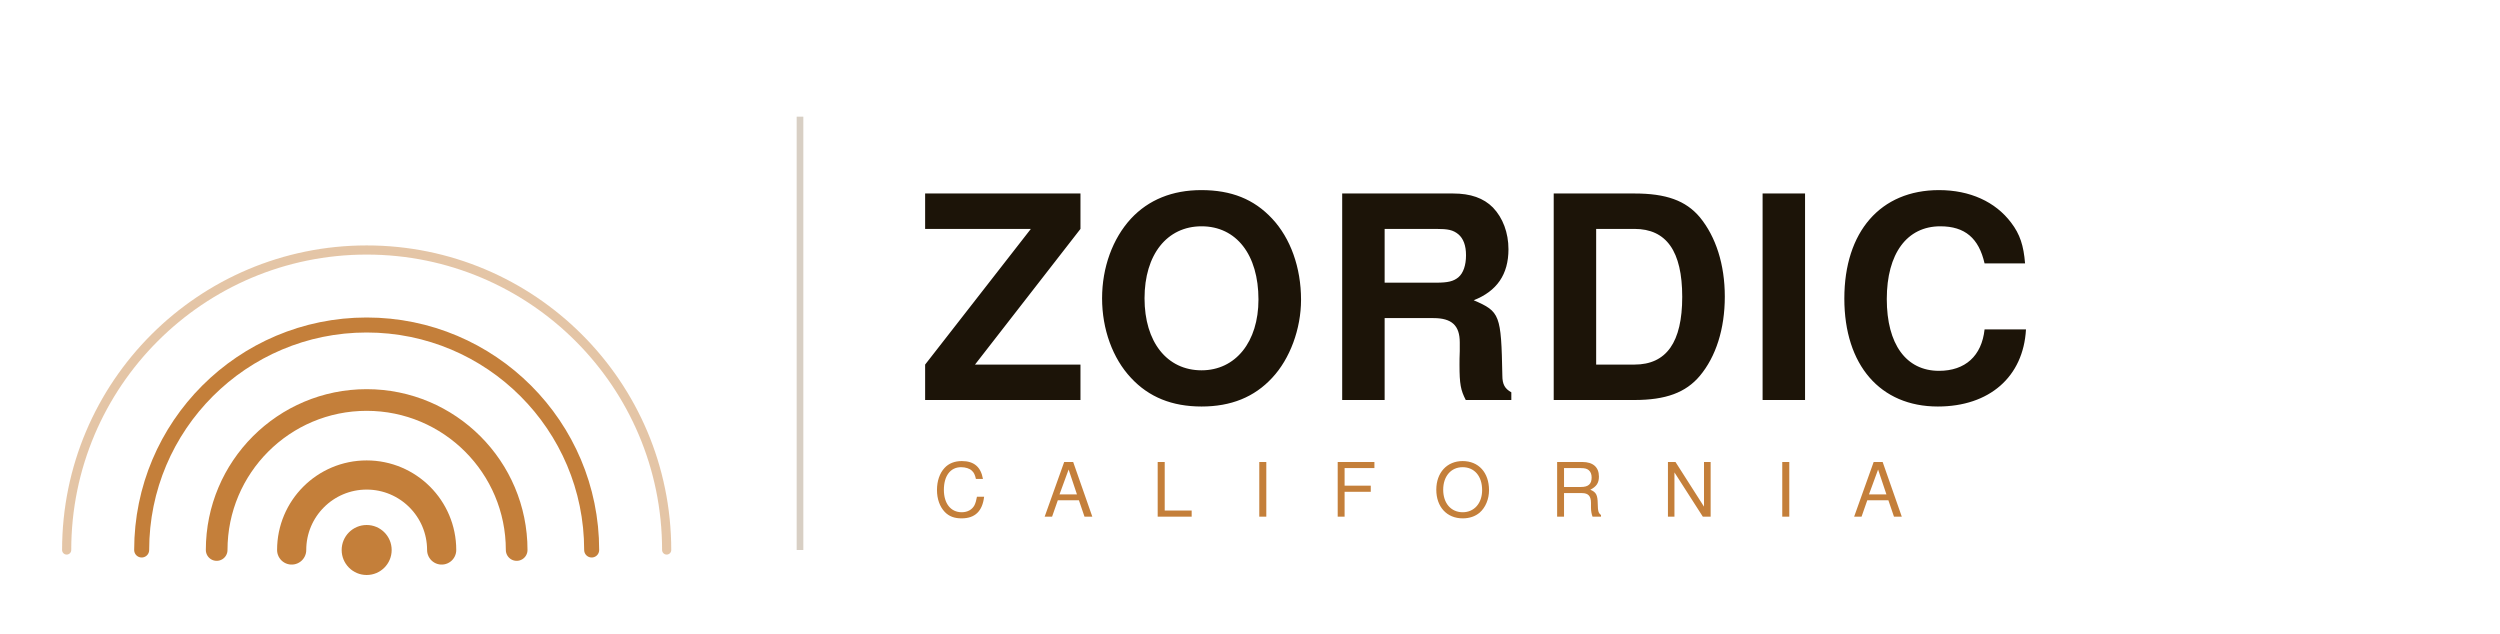
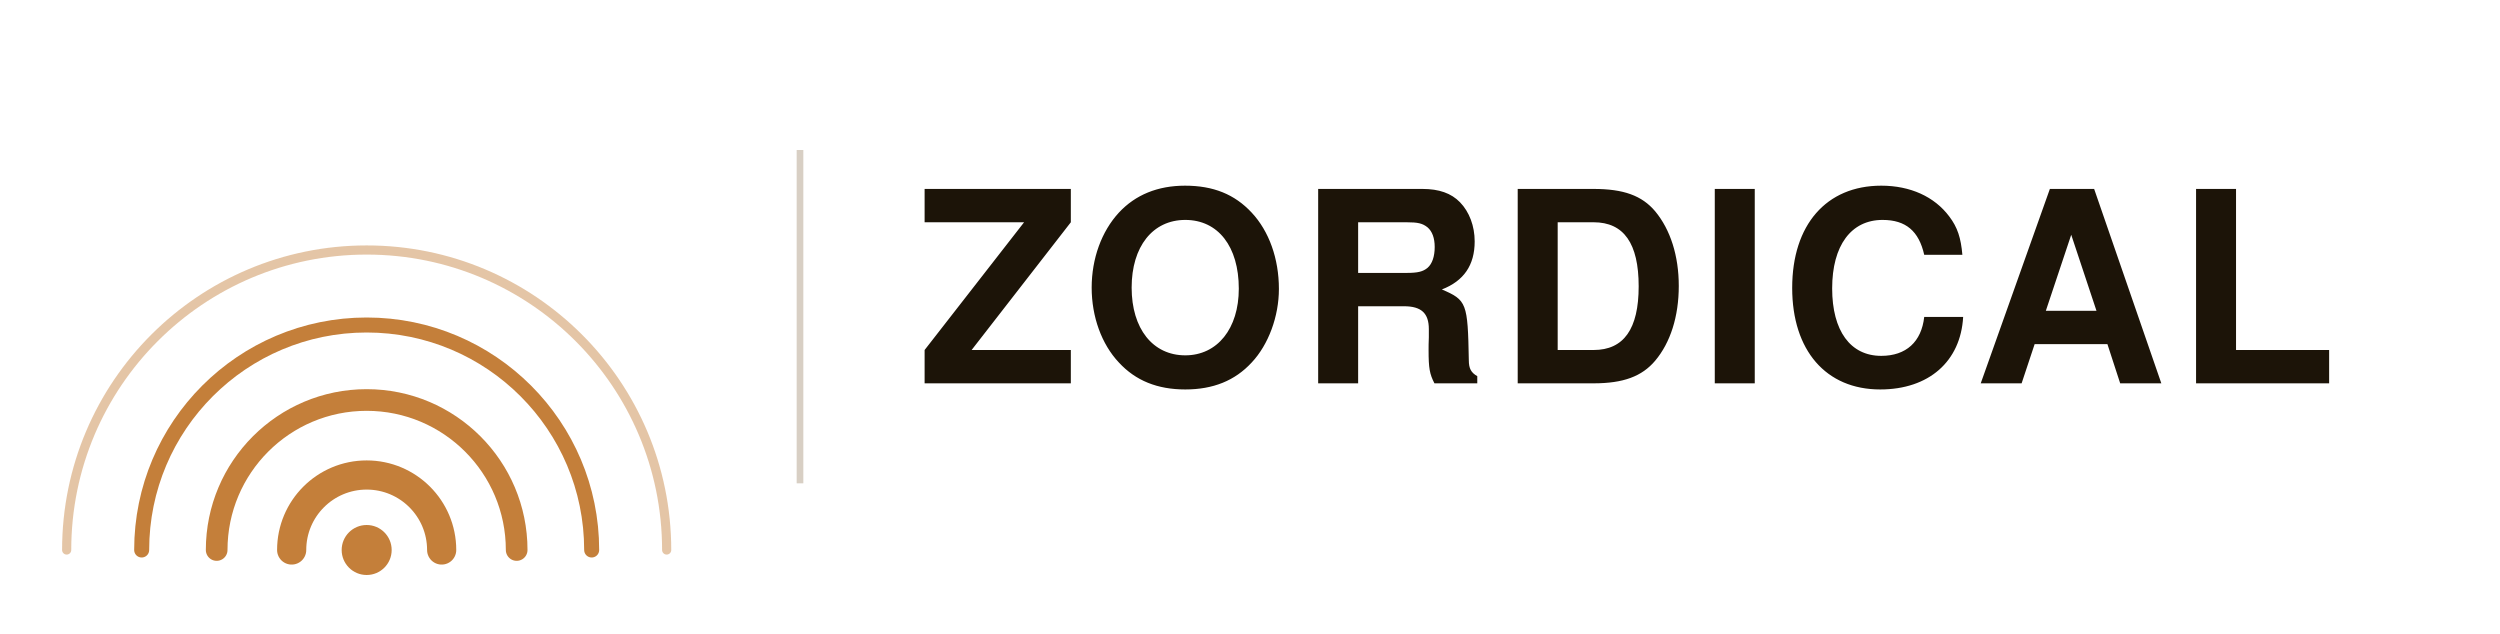
<svg xmlns="http://www.w3.org/2000/svg" viewBox="0 0 300 76" fill="none">
  <path d="M35 66 A9  9  0 0 1 53 66" stroke="#C47F3A" stroke-width="3.5" fill="none" stroke-linecap="round" />
  <path d="M26 66 A18 18 0 0 1 62 66" stroke="#C47F3A" stroke-width="2.6" fill="none" stroke-linecap="round" />
  <path d="M17 66 A27 27 0 0 1 71 66" stroke="#C47F3A" stroke-width="1.8" fill="none" stroke-linecap="round" />
  <path d="M8  66 A36 36 0 0 1 80 66" stroke="#C47F3A" stroke-width="1.1" fill="none" stroke-linecap="round" opacity="0.45" />
  <circle cx="44" cy="66" r="3" fill="#C47F3A" />
-   <line x1="96" y1="14" x2="96" y2="66" stroke="#D8CFC4" stroke-width="0.8" />
-   <text x="110" y="48" font-family="'Helvetica Neue',Helvetica,Arial,sans-serif" font-weight="600" font-size="34" letter-spacing="1" fill="#1C1408">ZORDIC</text>
-   <text x="112" y="62" font-family="'Helvetica Neue',Helvetica,Arial,sans-serif" font-weight="300" font-size="9" letter-spacing="7" fill="#C47F3A">CALIFORNIA</text>
+   <line x1="96" y1="18" x2="96" y2="58" stroke="#D8CFC4" stroke-width="0.8" />
+   <text x="110" y="46" font-family="'Helvetica Neue',Helvetica,Arial,sans-serif" font-weight="600" font-size="32" letter-spacing="1" fill="#1C1408">ZORDICAL</text>
</svg>
